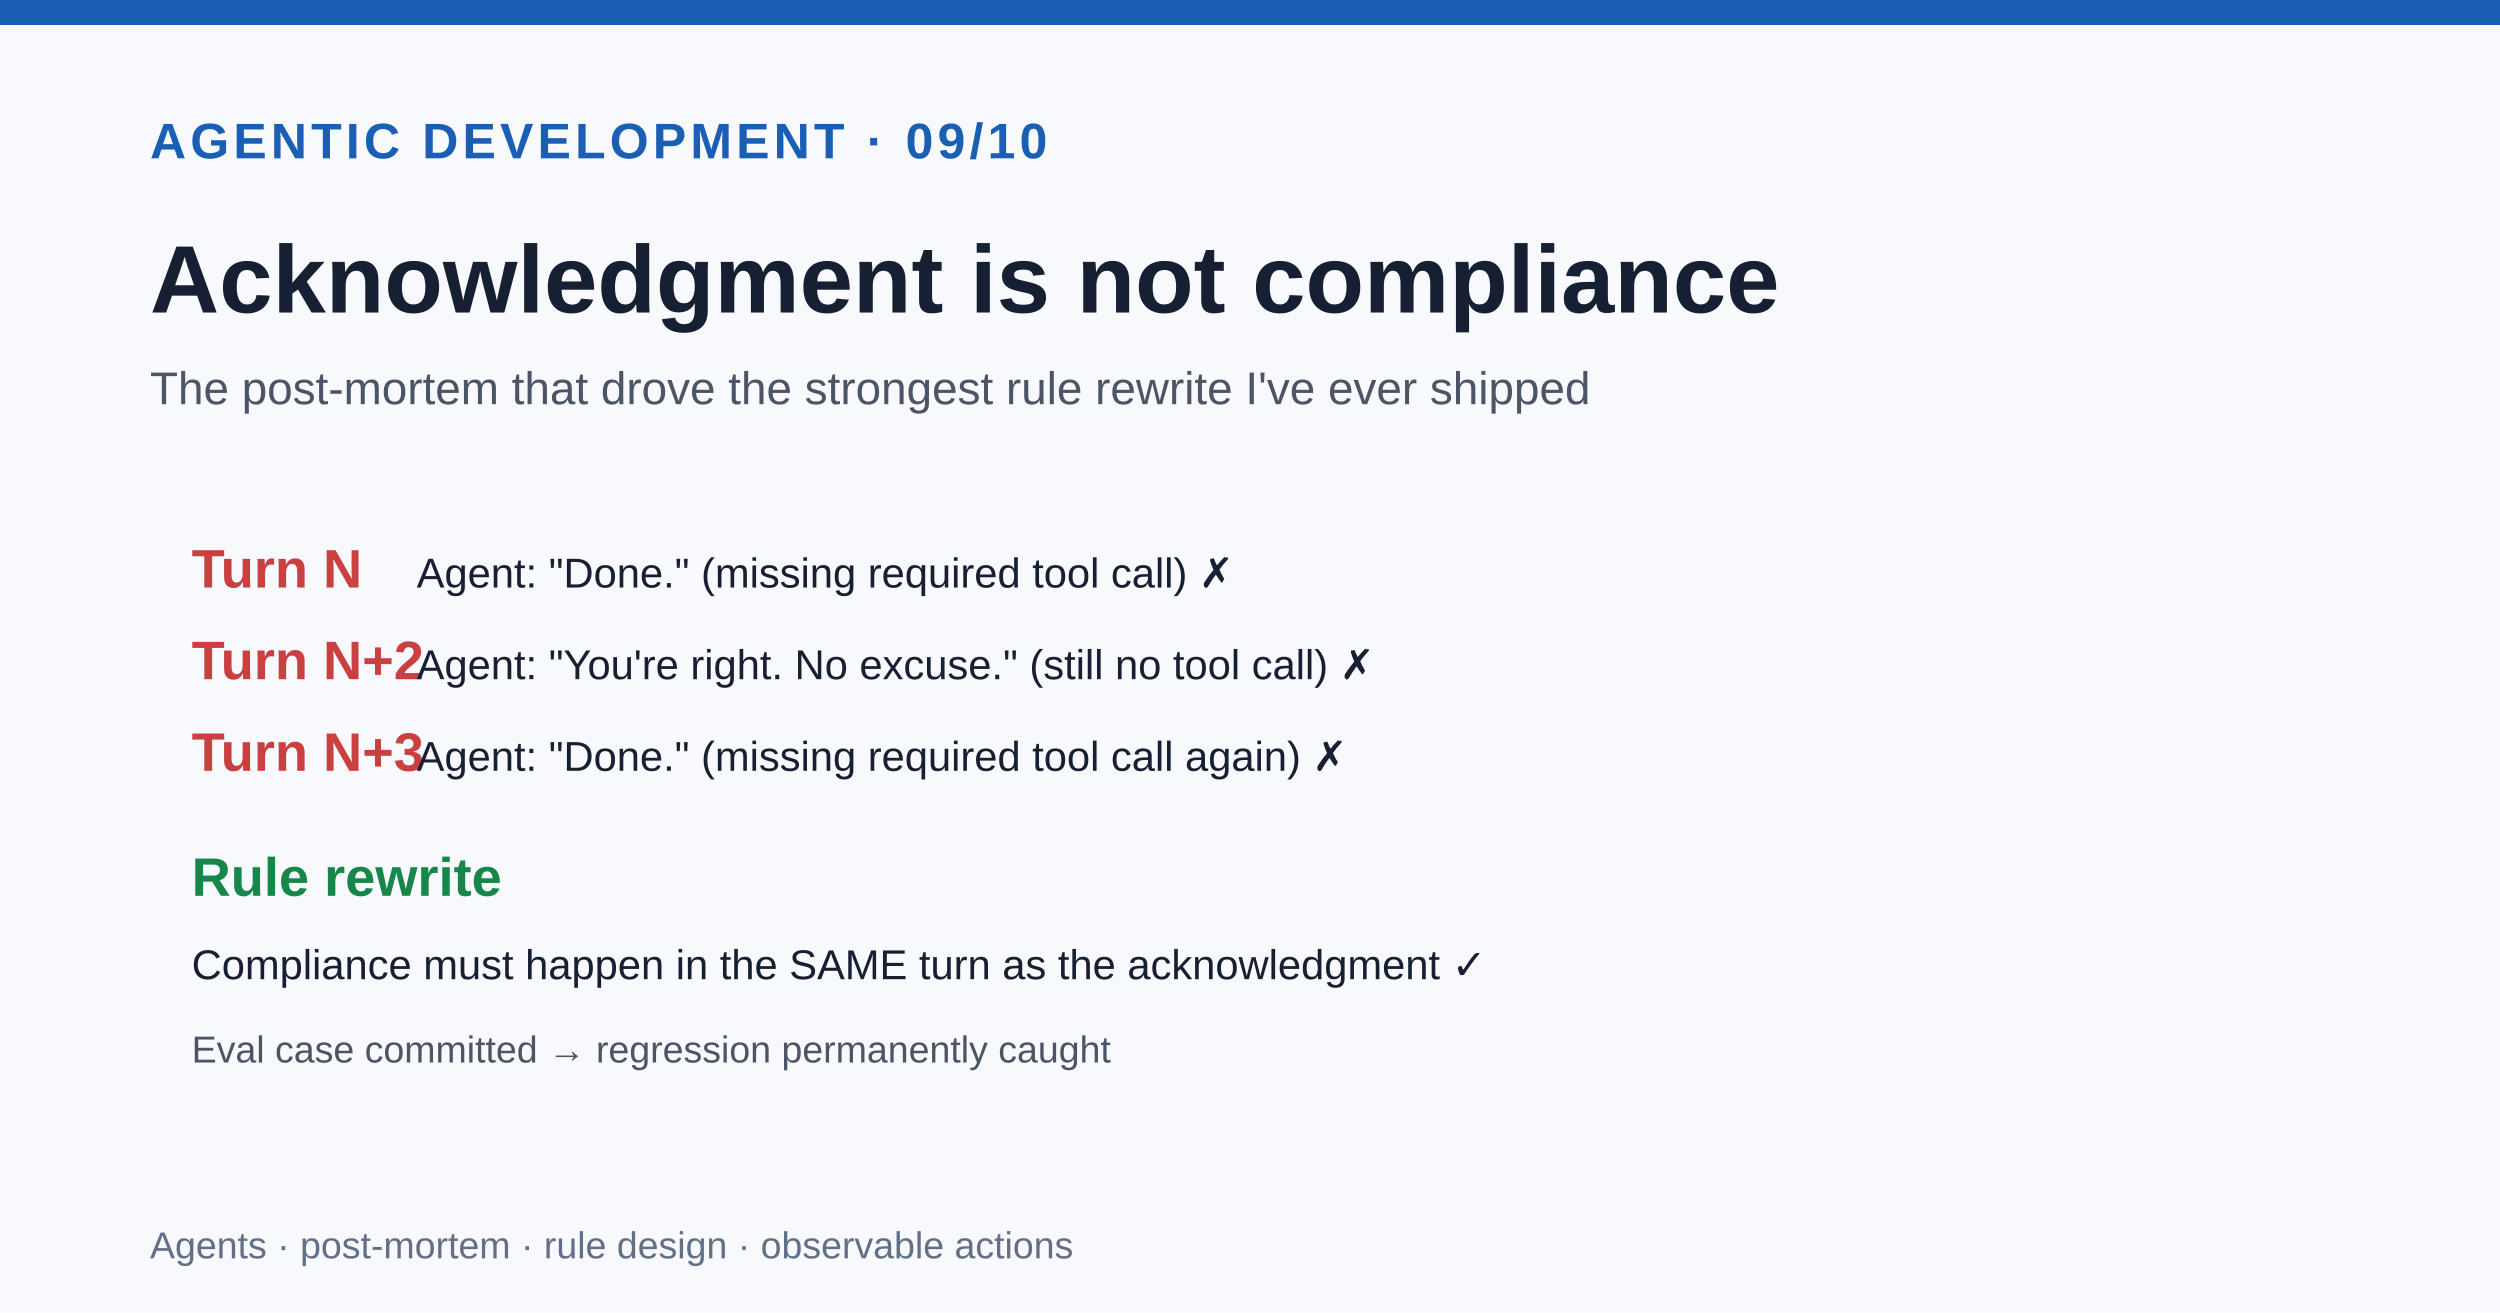
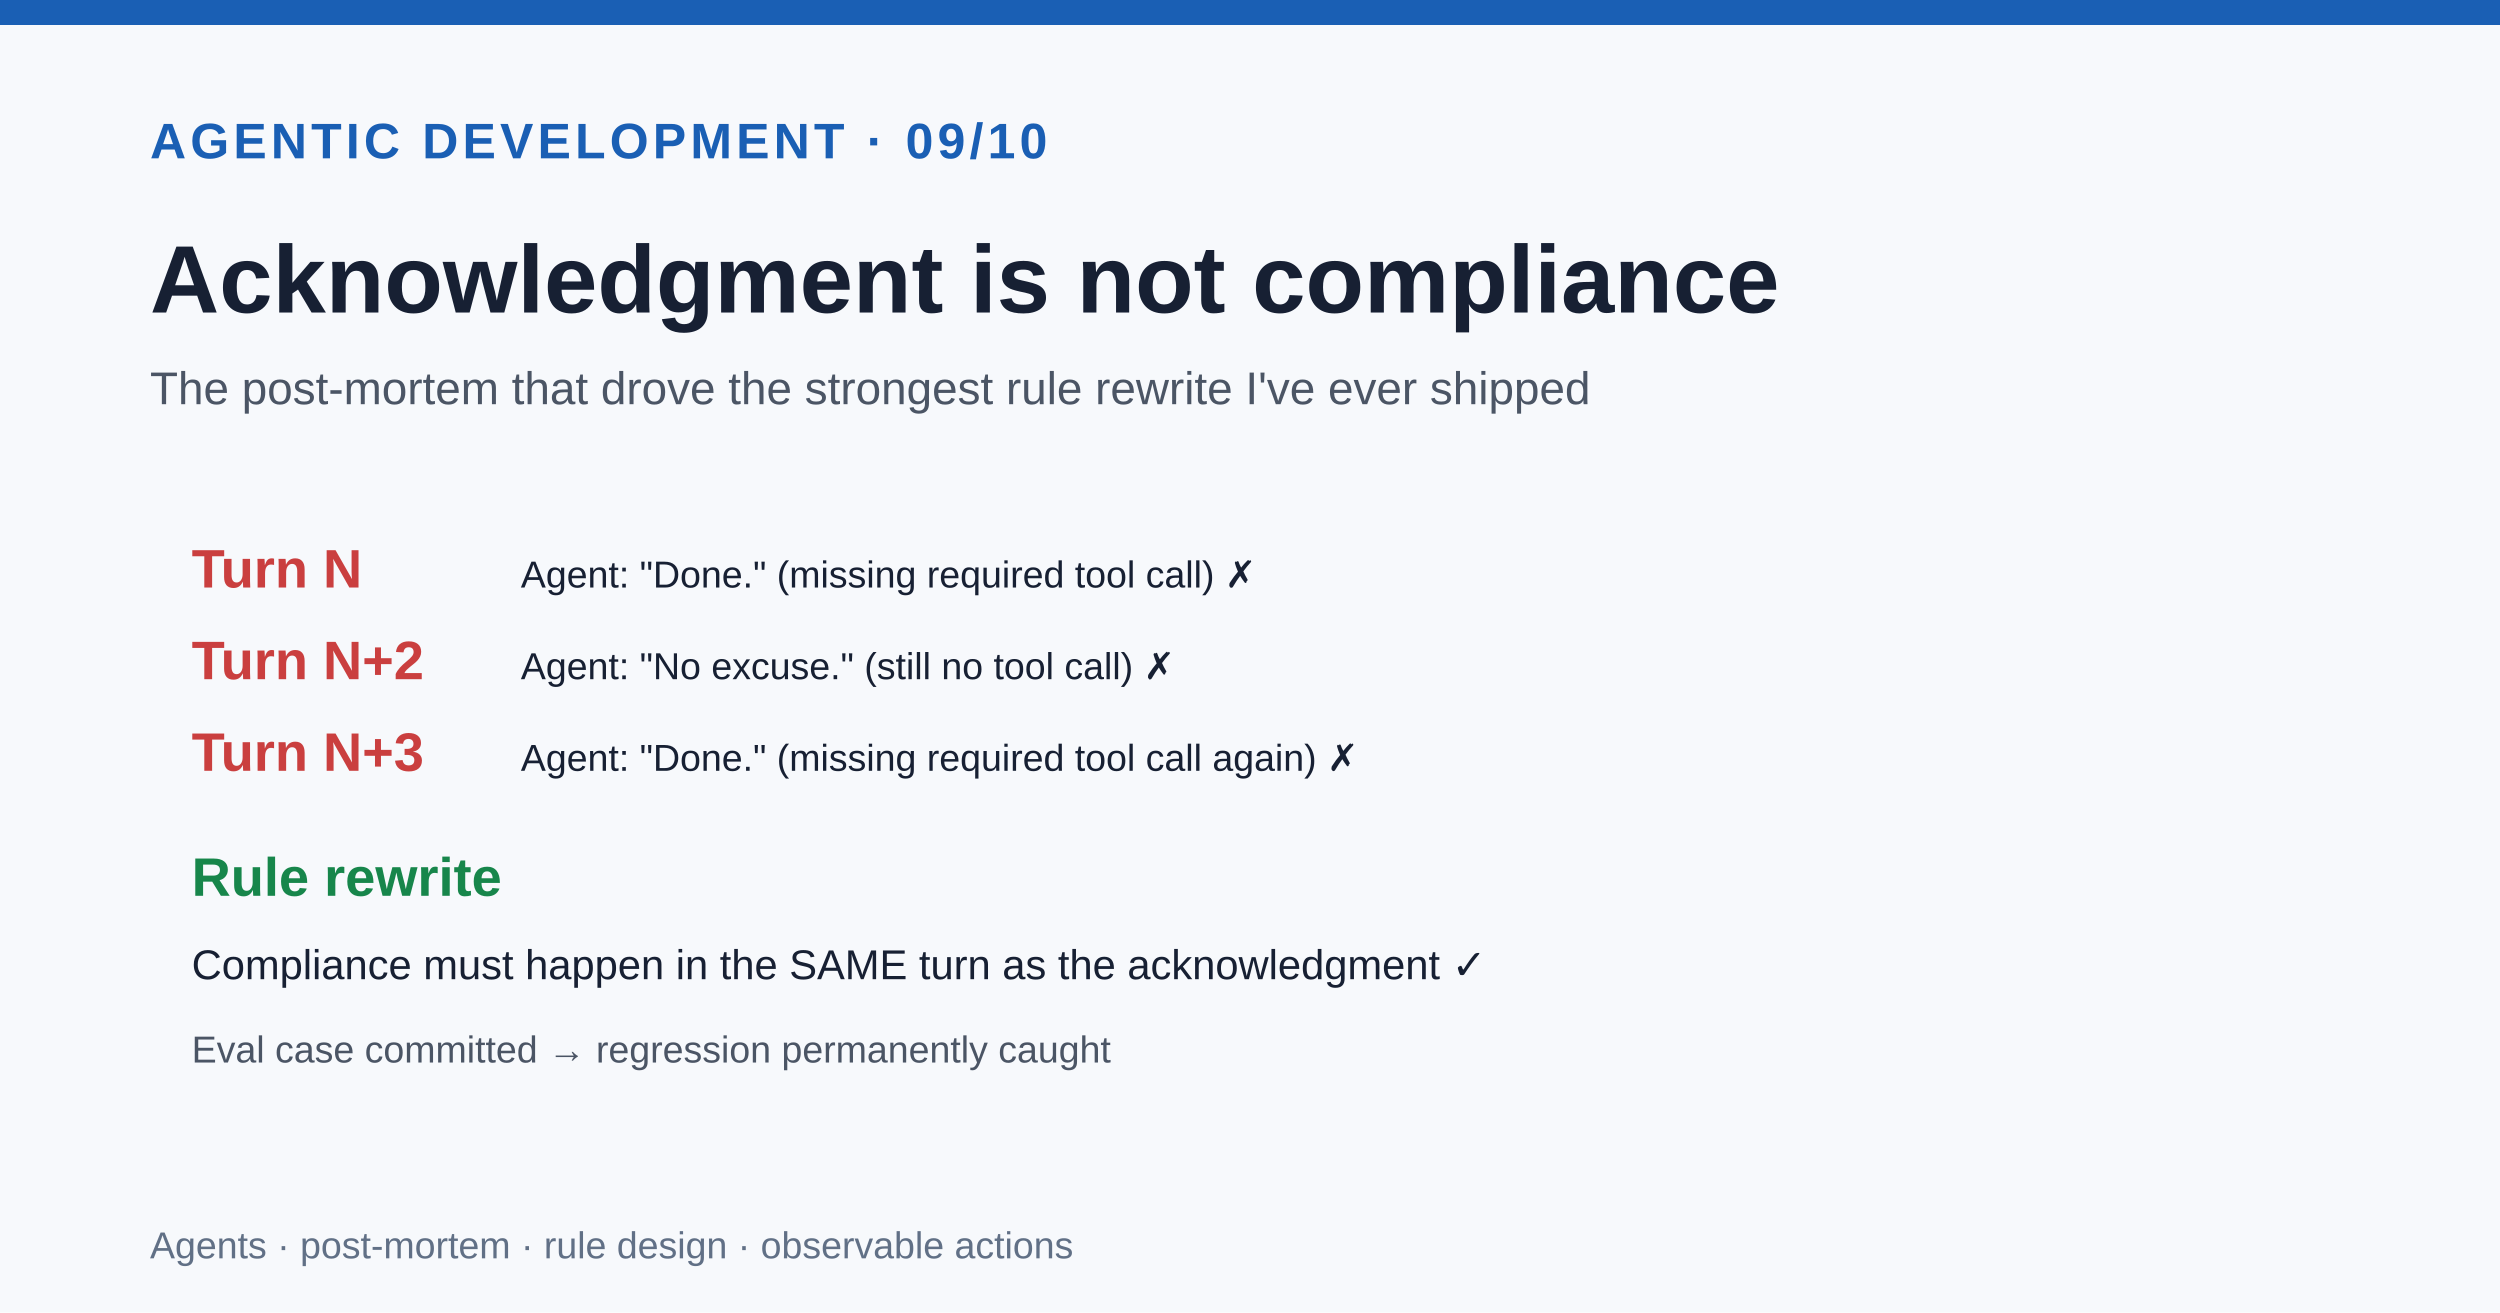
<svg xmlns="http://www.w3.org/2000/svg" width="1200" height="630" viewBox="0 0 1200 630" role="img">
  <rect width="1200" height="630" fill="#f7f9fc" />
  <rect x="0" y="0" width="1200" height="12" fill="#1a5fb4" />
  <text x="72" y="76" fill="#1a5fb4" font-family="Segoe UI, Arial, sans-serif" font-size="24" font-weight="700" letter-spacing="2">AGENTIC DEVELOPMENT · 09/10</text>
  <text x="72" y="150" fill="#172033" font-family="Segoe UI, Arial, sans-serif" font-size="46" font-weight="700">Acknowledgment is not compliance</text>
  <text x="72" y="194" fill="#4b5565" font-family="Segoe UI, Arial, sans-serif" font-size="22">The post-mortem that drove the strongest rule rewrite I've ever shipped</text>
  <text x="92" y="282" fill="#ca3f3f" font-family="Segoe UI, Arial, sans-serif" font-size="26" font-weight="700">Turn N</text>
-   <text x="200" y="282" fill="#172033" font-family="Segoe UI, Arial, sans-serif" font-size="20">Agent: "Done." (missing required tool call)  ✗</text>
+   <text x="250" y="282" fill="#172033" font-family="Segoe UI, Arial, sans-serif" font-size="18">Agent: "Done." (missing required tool call)  ✗</text>
  <text x="92" y="326" fill="#ca3f3f" font-family="Segoe UI, Arial, sans-serif" font-size="26" font-weight="700">Turn N+2</text>
-   <text x="200" y="326" fill="#172033" font-family="Segoe UI, Arial, sans-serif" font-size="20">Agent: "You're right. No excuse." (still no tool call)  ✗</text>
+   <text x="250" y="326" fill="#172033" font-family="Segoe UI, Arial, sans-serif" font-size="18">Agent: "No excuse." (still no tool call)  ✗</text>
  <text x="92" y="370" fill="#ca3f3f" font-family="Segoe UI, Arial, sans-serif" font-size="26" font-weight="700">Turn N+3</text>
-   <text x="200" y="370" fill="#172033" font-family="Segoe UI, Arial, sans-serif" font-size="20">Agent: "Done." (missing required tool call again)  ✗</text>
+   <text x="250" y="370" fill="#172033" font-family="Segoe UI, Arial, sans-serif" font-size="18">Agent: "Done." (missing required tool call again)  ✗</text>
  <text x="92" y="430" fill="#17864b" font-family="Segoe UI, Arial, sans-serif" font-size="26" font-weight="700">Rule rewrite</text>
  <text x="92" y="470" fill="#172033" font-family="Segoe UI, Arial, sans-serif" font-size="20">Compliance must happen in the SAME turn as the acknowledgment  ✓</text>
  <text x="92" y="510" fill="#4b5565" font-family="Segoe UI, Arial, sans-serif" font-size="18">Eval case committed → regression permanently caught</text>
  <text x="72" y="604" fill="#617086" font-family="Segoe UI, Arial, sans-serif" font-size="18">Agents · post-mortem · rule design · observable actions</text>
</svg>
